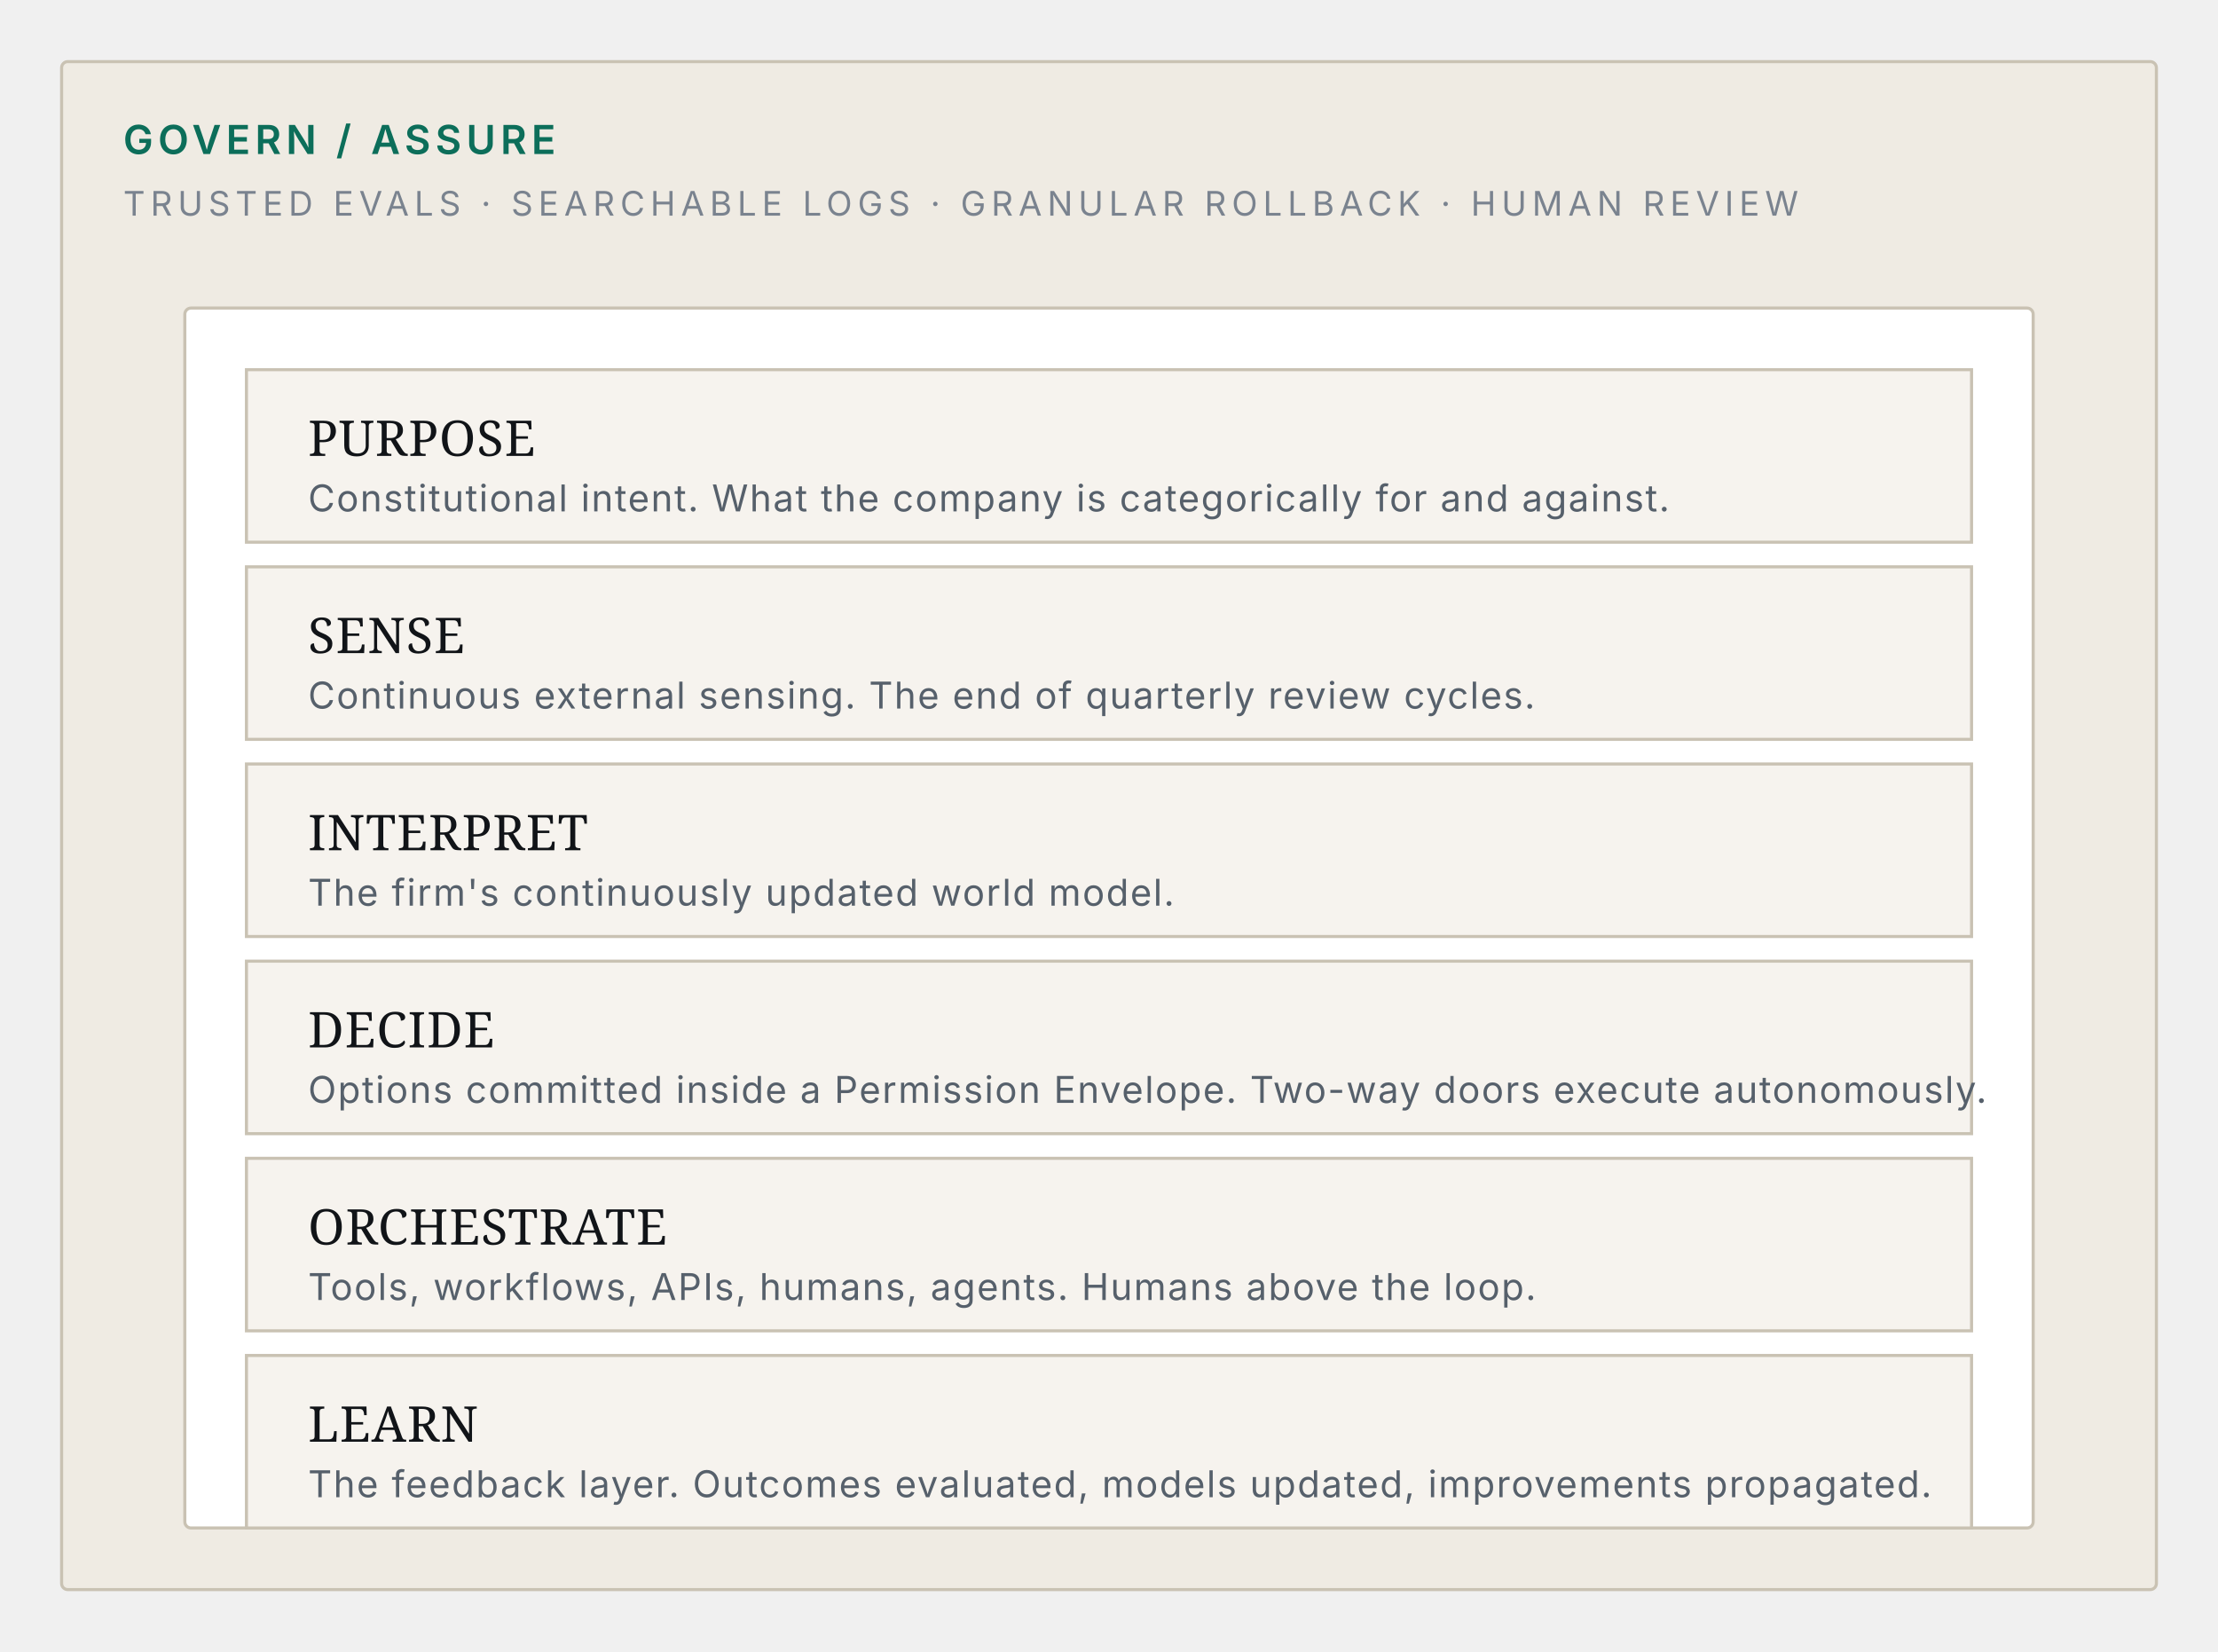
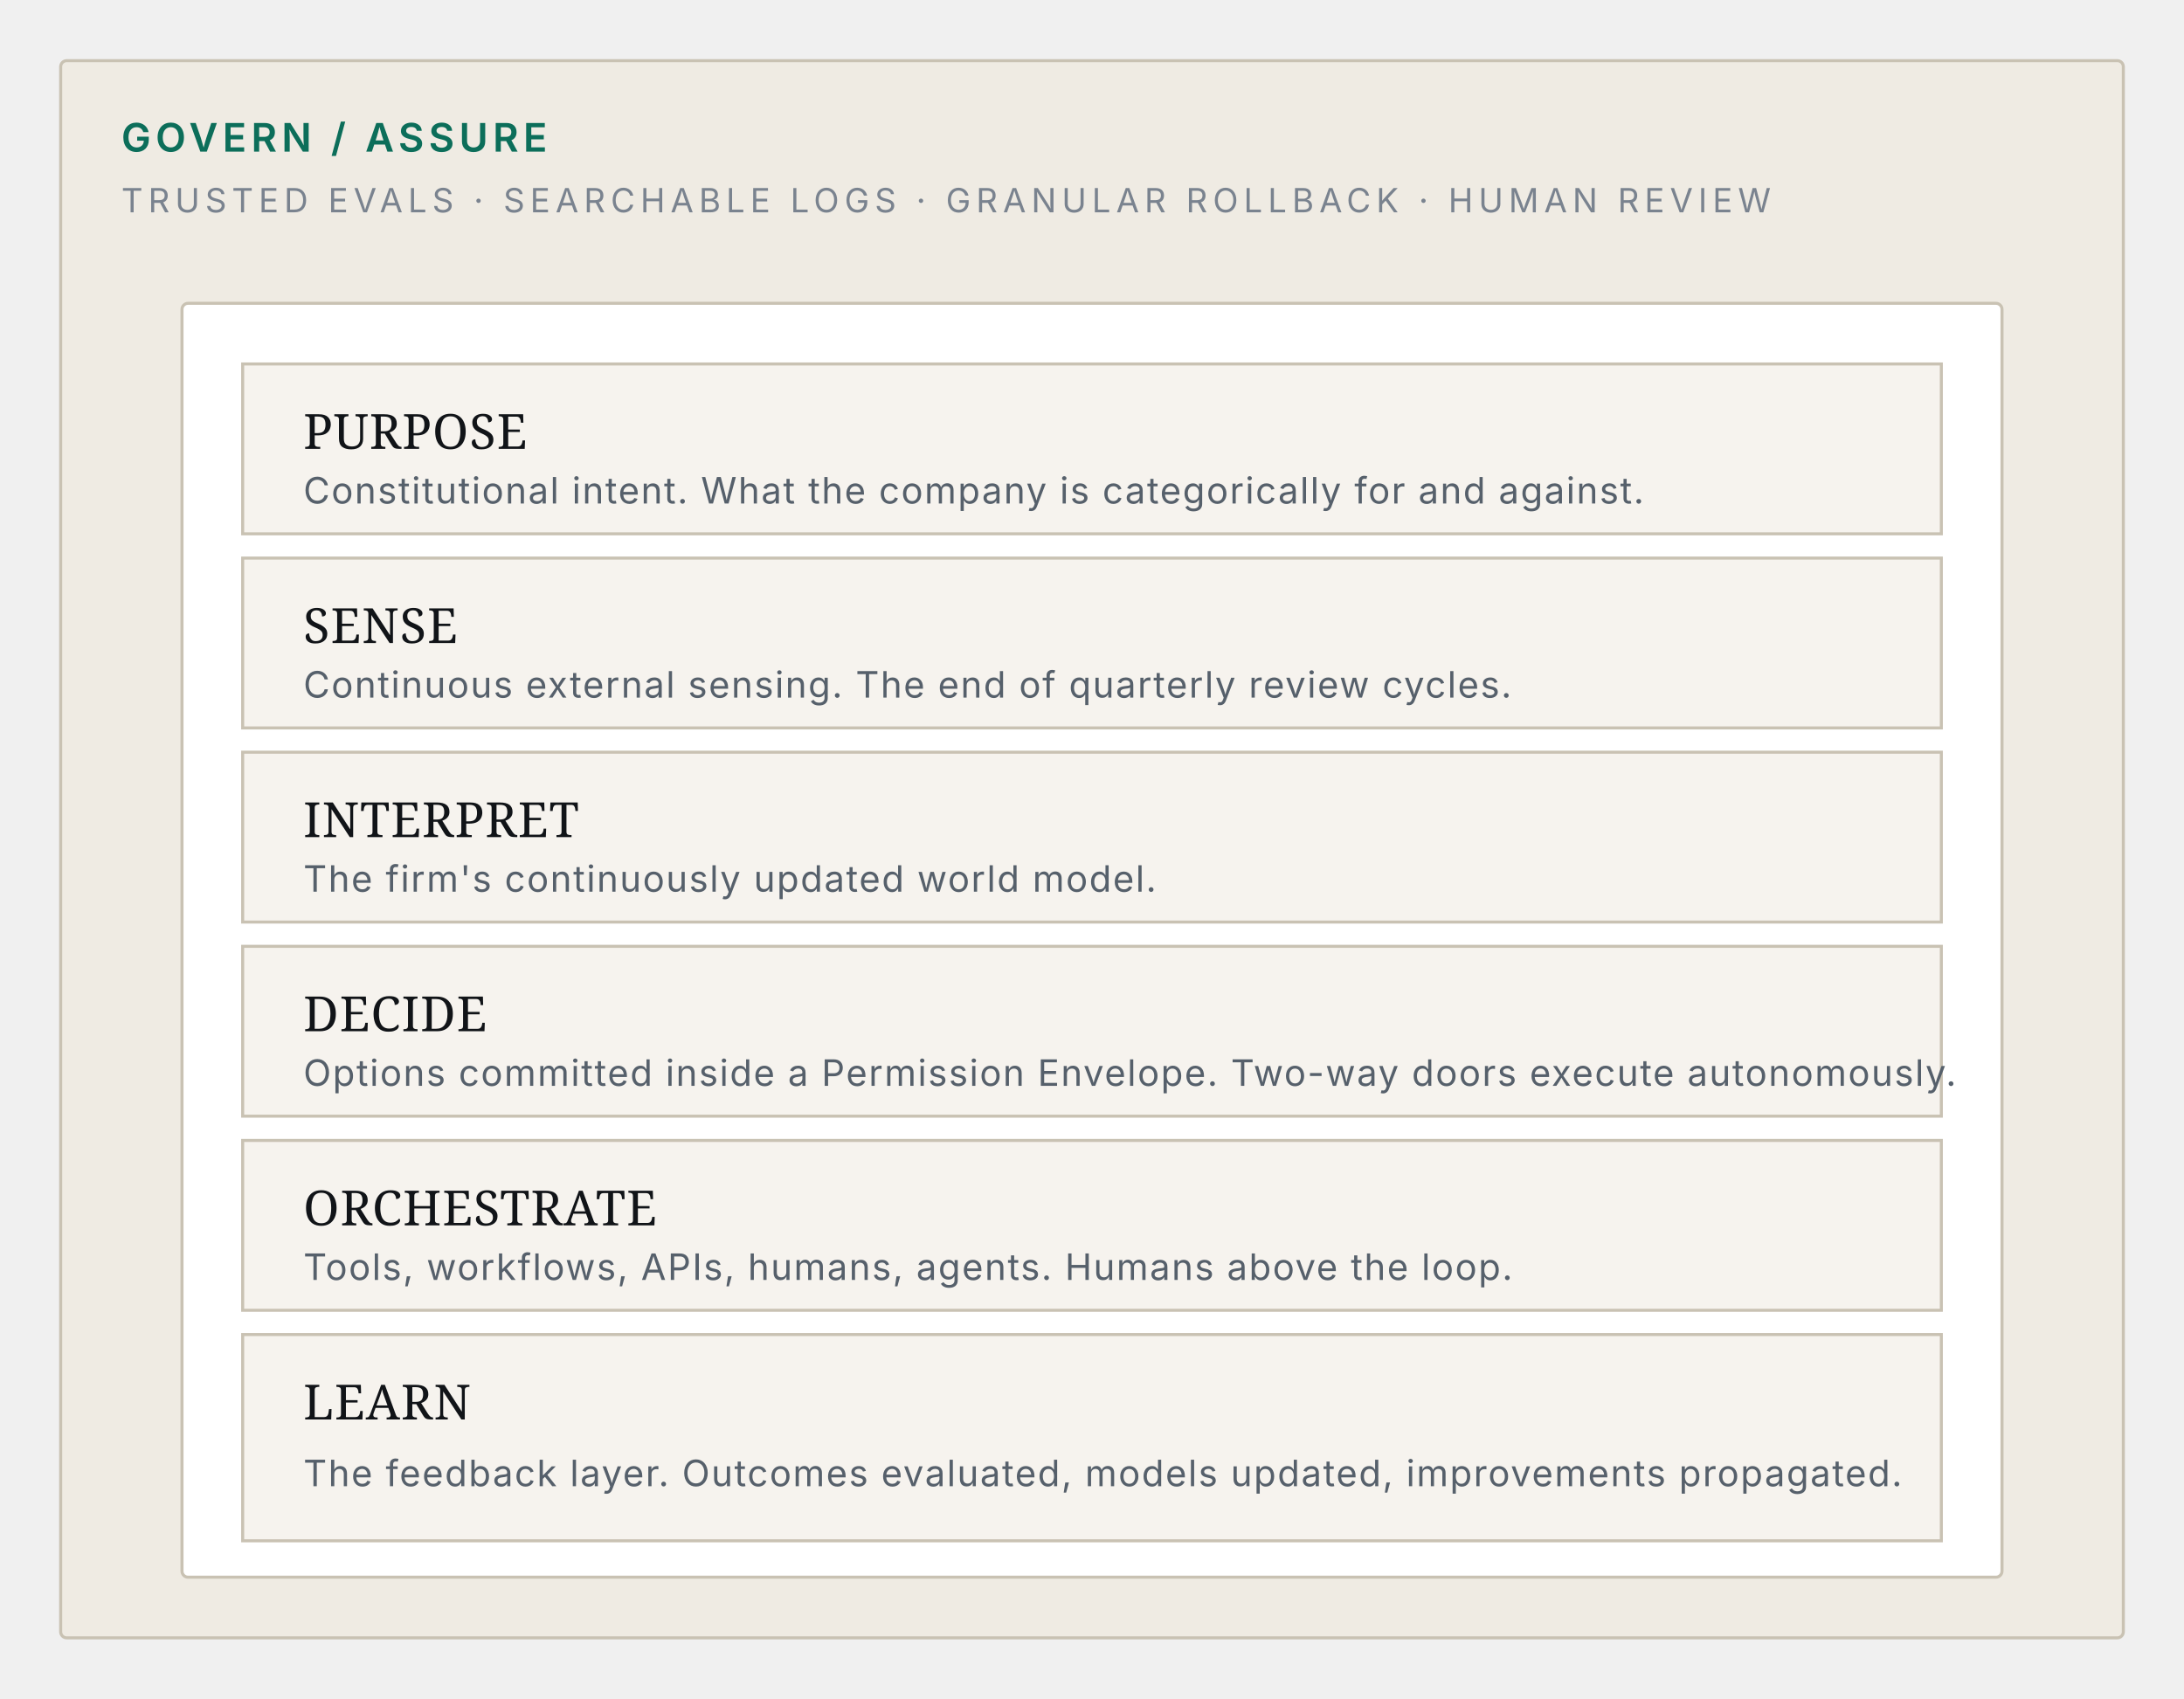
- <svg xmlns="http://www.w3.org/2000/svg" viewBox="0 0 720 536" role="img" aria-labelledby="isTitle isDesc">
+ <svg xmlns="http://www.w3.org/2000/svg" viewBox="0 0 720 560" role="img" aria-labelledby="isTitle isDesc">
  <style>
    .ink   { fill: #111418; }
    .soft  { fill: #56606b; }
    .quiet { fill: #7a838f; }
    .accent{ fill: #0c6e5a; }
    .panel { fill: #ffffff; stroke: #c9c2b3; stroke-width: 1; }
    .band  { fill: #efebe3; stroke: #c9c2b3; stroke-width: 1; }
    .layer { fill: #f6f3ee; stroke: #c9c2b3; stroke-width: 1; }
    .layer.is-visible { fill: #ffffff; }
    .label-l { font-family: "Fraunces","Tiempos Headline","Georgia",serif; font-size: 16px; fill: #111418; letter-spacing: 0.02em; }
    .label-d { font-family: "Inter","Söhne",system-ui,sans-serif; font-size: 12px; fill: #56606b; letter-spacing: 0.04em; }
    .label-m { font-family: "Inter","Söhne",system-ui,sans-serif; font-size: 11px; fill: #7a838f; letter-spacing: 0.16em; text-transform: uppercase; }
    .label-g { font-family: "Inter","Söhne",system-ui,sans-serif; font-size: 13px; fill: #0c6e5a; font-weight: 600; letter-spacing: 0.12em; }
  </style>
-   <rect class="band" x="20" y="20" width="680" height="496" rx="2" />
+   <rect class="band" x="20" y="20" width="680" height="520" rx="2" />
  <text class="label-g" x="40" y="50">GOVERN / ASSURE</text>
  <text class="label-m" x="40" y="70">TRUSTED EVALS · SEARCHABLE LOGS · GRANULAR ROLLBACK · HUMAN REVIEW</text>
-   <rect class="panel" x="60" y="100" width="600" height="396" rx="2" />
+   <rect class="panel" x="60" y="100" width="600" height="420" rx="2" />
  <g class="reveal-layer">
    <rect class="layer" x="80" y="120" width="560" height="56" />
    <text class="label-l" x="100" y="148">PURPOSE</text>
    <text class="label-d" x="100" y="166">Constitutional intent. What the company is categorically for and against.</text>
  </g>
  <g class="reveal-layer">
    <rect class="layer" x="80" y="184" width="560" height="56" />
    <text class="label-l" x="100" y="212">SENSE</text>
    <text class="label-d" x="100" y="230">Continuous external sensing. The end of quarterly review cycles.</text>
  </g>
  <g class="reveal-layer">
    <rect class="layer" x="80" y="248" width="560" height="56" />
    <text class="label-l" x="100" y="276">INTERPRET</text>
    <text class="label-d" x="100" y="294">The firm's continuously updated world model.</text>
  </g>
  <g class="reveal-layer">
    <rect class="layer" x="80" y="312" width="560" height="56" />
    <text class="label-l" x="100" y="340">DECIDE</text>
    <text class="label-d" x="100" y="358">Options committed inside a Permission Envelope. Two-way doors execute autonomously.</text>
  </g>
  <g class="reveal-layer">
    <rect class="layer" x="80" y="376" width="560" height="56" />
    <text class="label-l" x="100" y="404">ORCHESTRATE</text>
    <text class="label-d" x="100" y="422">Tools, workflows, APIs, humans, agents. Humans above the loop.</text>
  </g>
  <g class="reveal-layer">
-     <rect class="layer" x="80" y="440" width="560" height="56" />
+     <rect class="layer" x="80" y="440" width="560" height="68" />
    <text class="label-l" x="100" y="468">LEARN</text>
-     <text class="label-d" x="100" y="486">The feedback layer. Outcomes evaluated, models updated, improvements propagated.</text>
+     <text class="label-d" x="100" y="490">The feedback layer. Outcomes evaluated, models updated, improvements propagated.</text>
  </g>
</svg>
